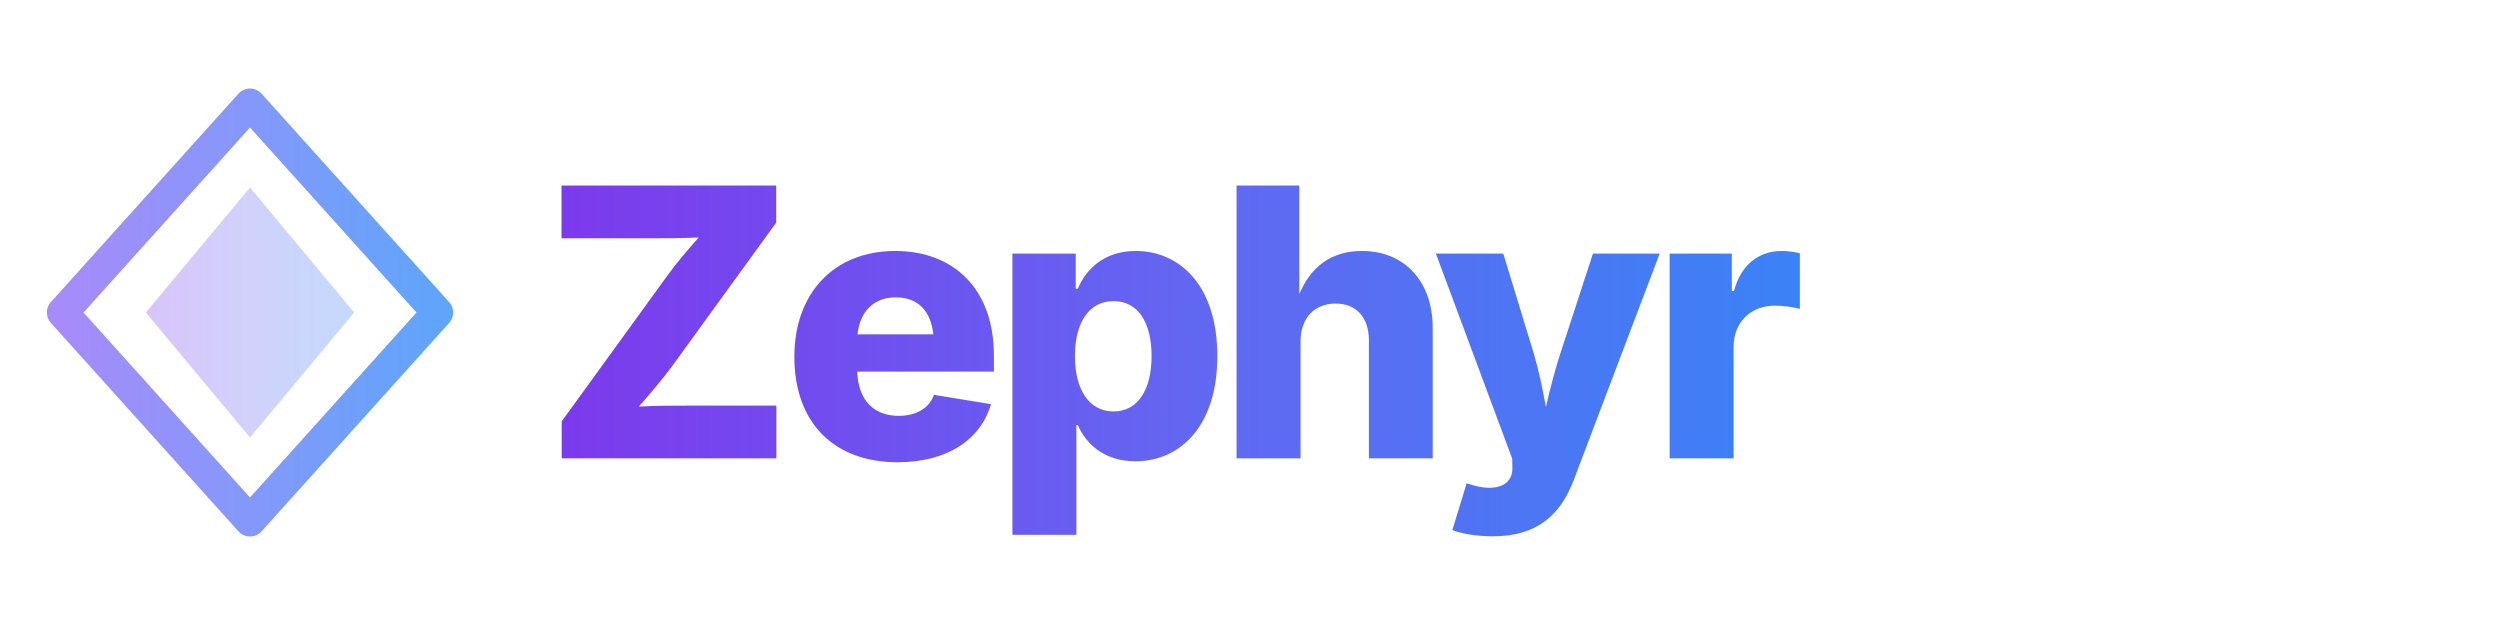
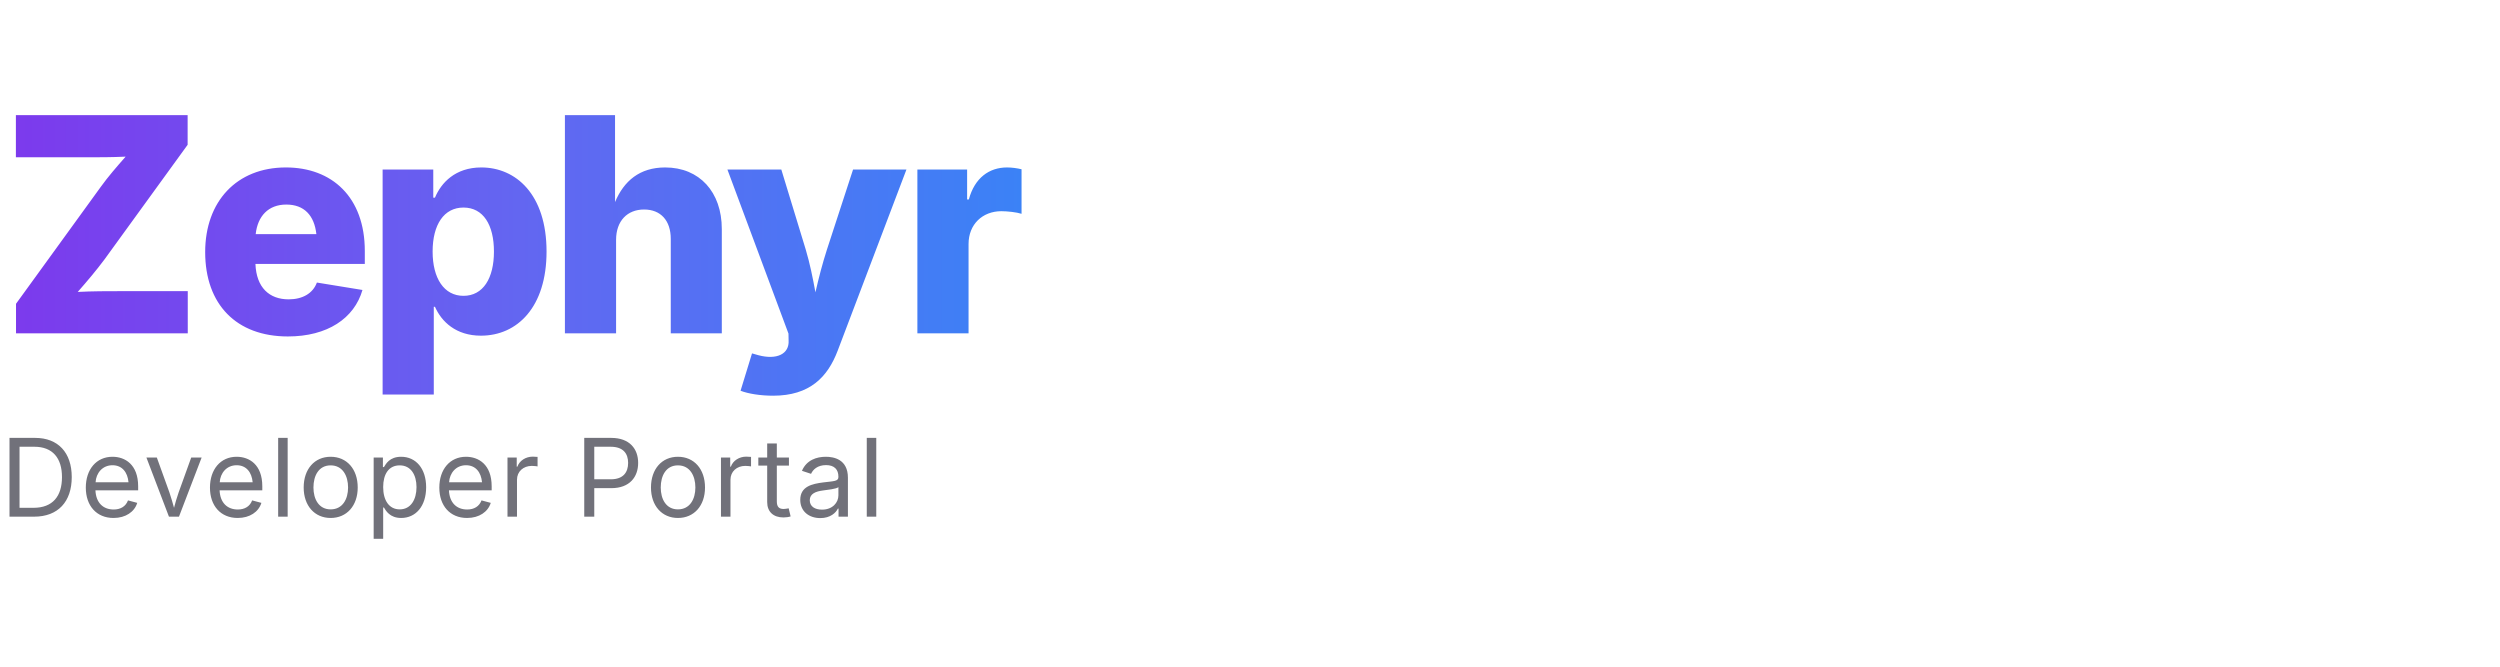
- <svg xmlns="http://www.w3.org/2000/svg" viewBox="0 0 240 60" fill="none">
+ <svg xmlns="http://www.w3.org/2000/svg" viewBox="0 0 300 80" fill="none">
  <defs>
-     <linearGradient id="zephGrad" x1="0%" y1="0%" x2="100%" y2="0%">
+     <linearGradient id="textGrad" x1="0%" y1="0%" x2="100%" y2="0%">
      <stop offset="0%" stop-color="#7c3aed" />
      <stop offset="50%" stop-color="#6366f1" />
      <stop offset="100%" stop-color="#3b82f6" />
    </linearGradient>
-     <linearGradient id="zephAccent" x1="0%" y1="0%" x2="100%" y2="0%">
-       <stop offset="0%" stop-color="#a78bfa" />
-       <stop offset="100%" stop-color="#60a5fa" />
-     </linearGradient>
  </defs>
-   <path d="M24 10 L42 30 L24 50 L6 30 Z" stroke="url(#zephAccent)" stroke-width="3" stroke-linejoin="round" fill="none" />
-   <path d="M24 18 L34 30 L24 42 L14 30 Z" fill="url(#zephGrad)" opacity="0.3" />
-   <text x="52" y="44" font-family="Inter, system-ui, -apple-system, sans-serif" font-size="36" font-weight="800" fill="url(#zephGrad)" letter-spacing="-0.04em">Zephyr</text>
+   <text x="0" y="40" font-family="Inter, system-ui, -apple-system, sans-serif" font-size="36" font-weight="800" fill="url(#textGrad)" letter-spacing="-0.03em">Zephyr</text>
+   <text x="0" y="62" font-family="Inter, system-ui, -apple-system, sans-serif" font-size="13" font-weight="400" fill="#71717a" letter-spacing="0.02em">Developer Portal</text>
</svg>
